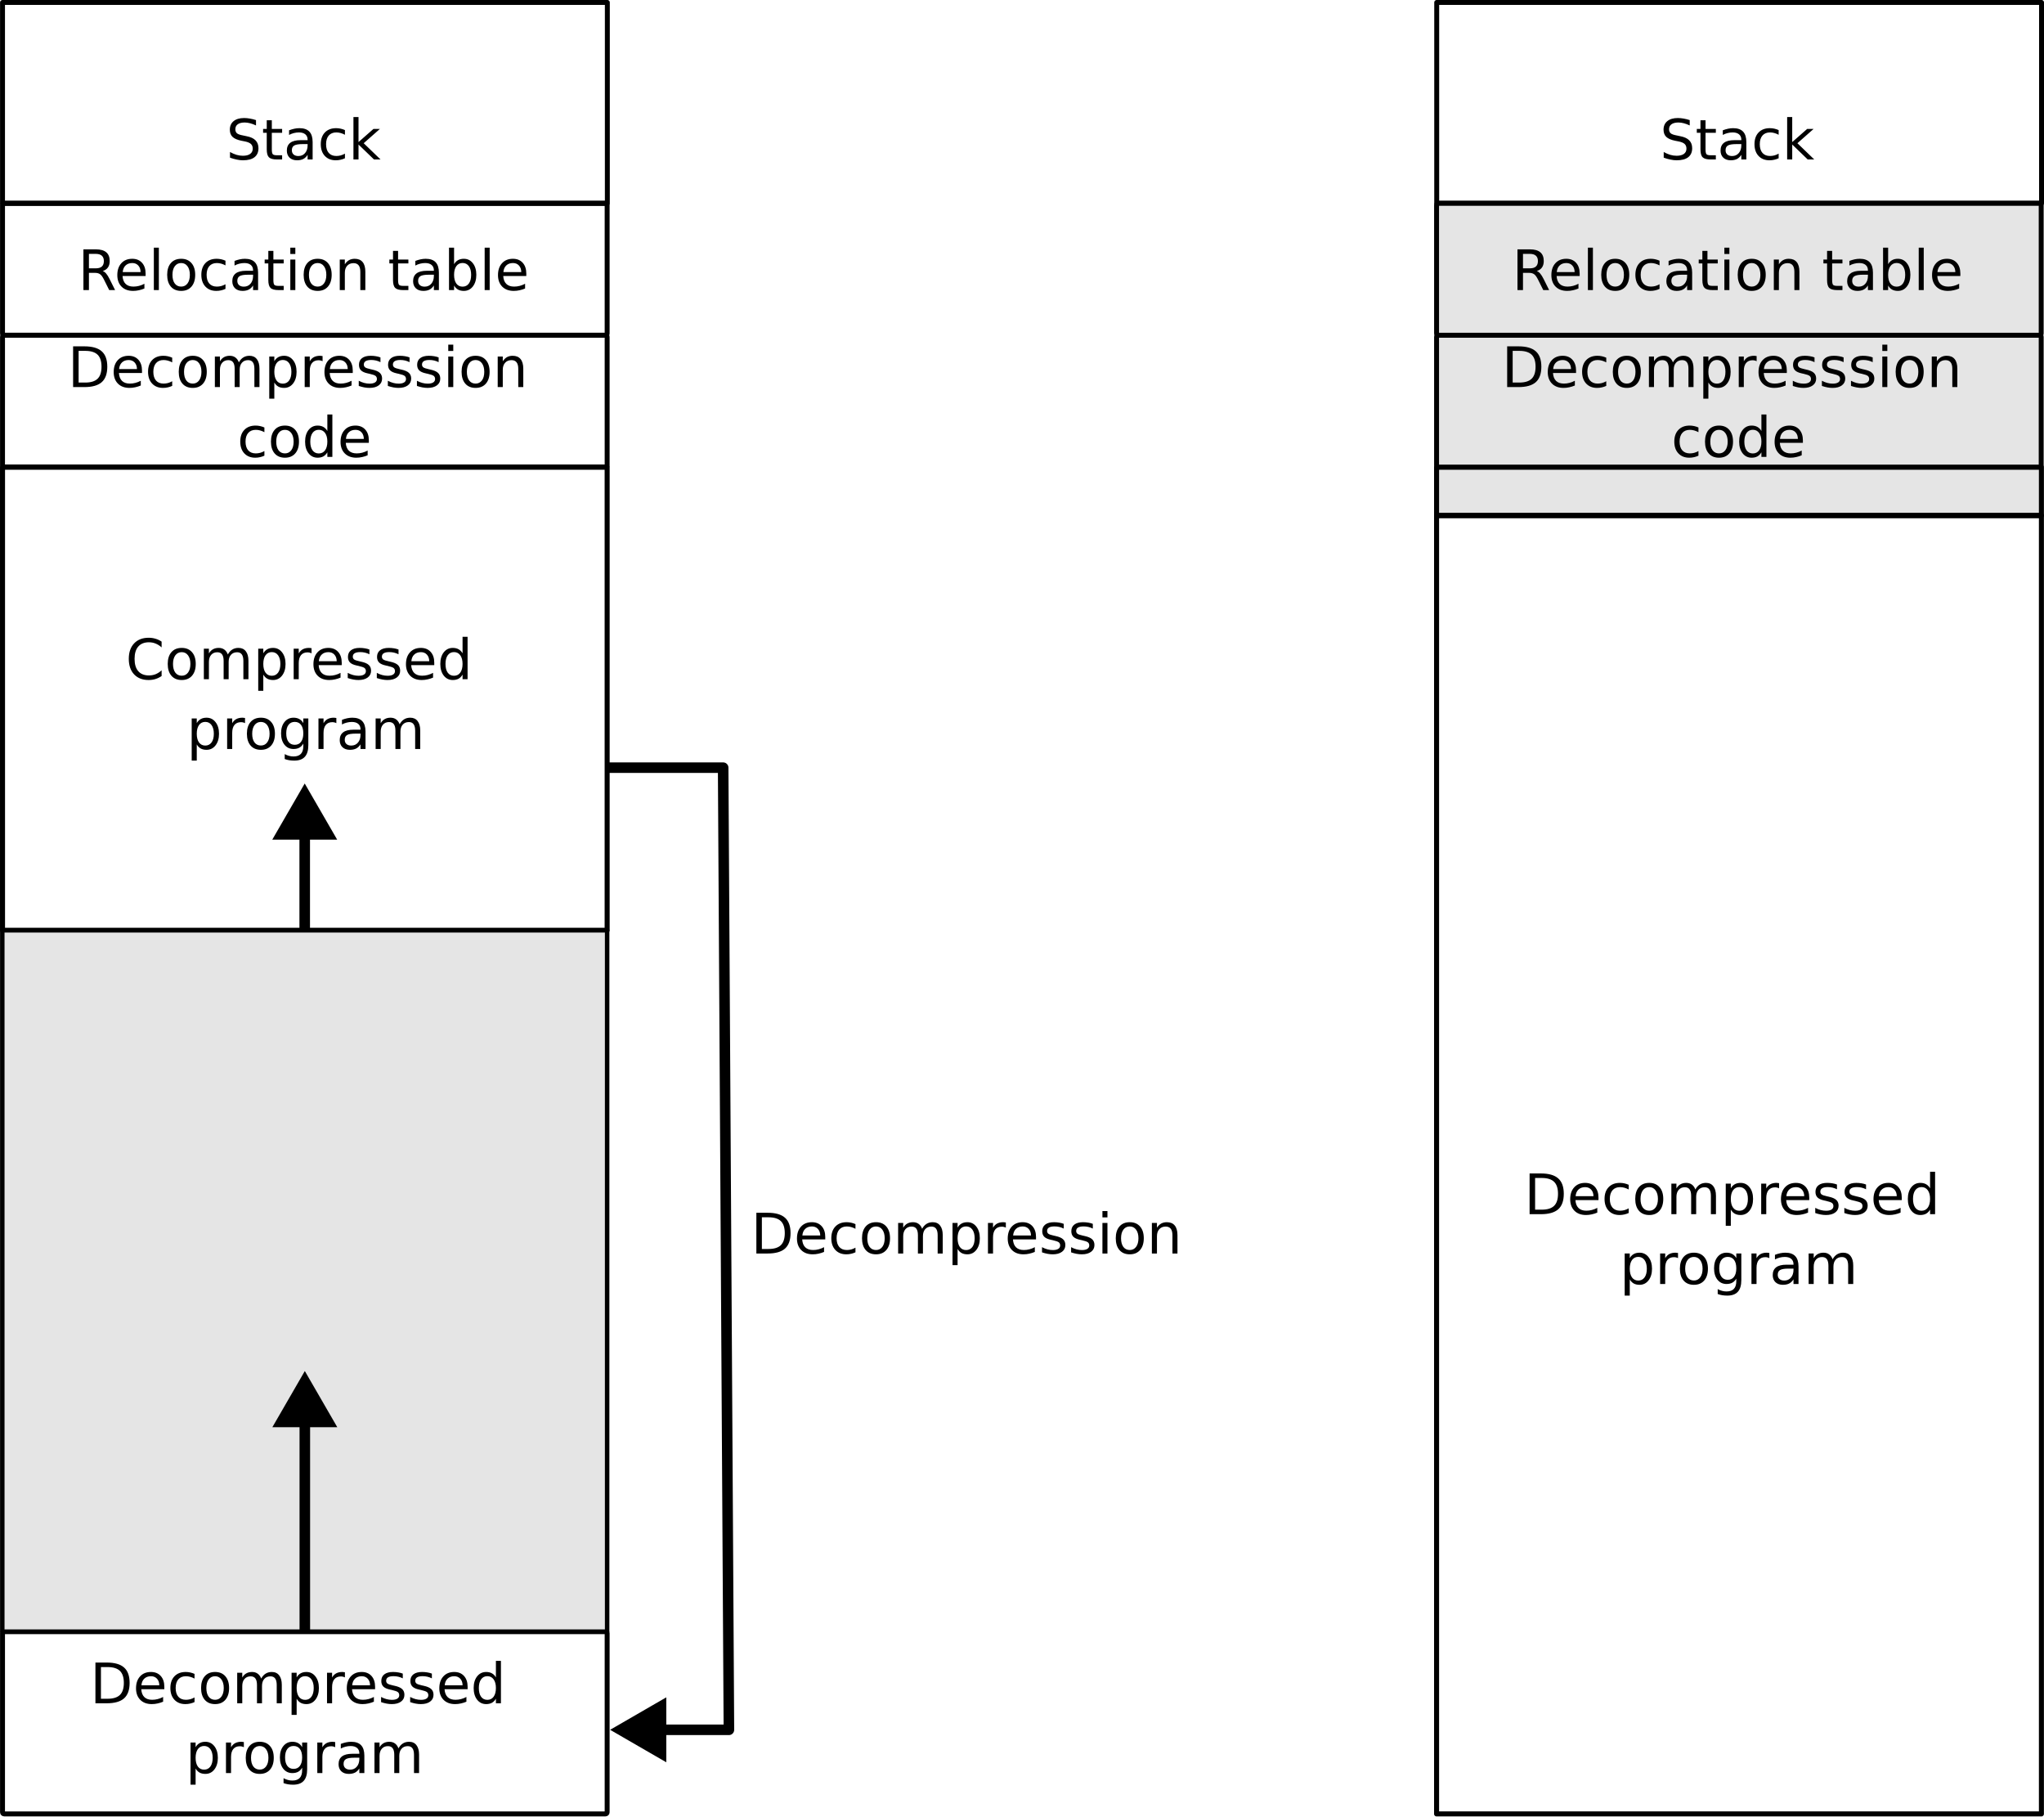
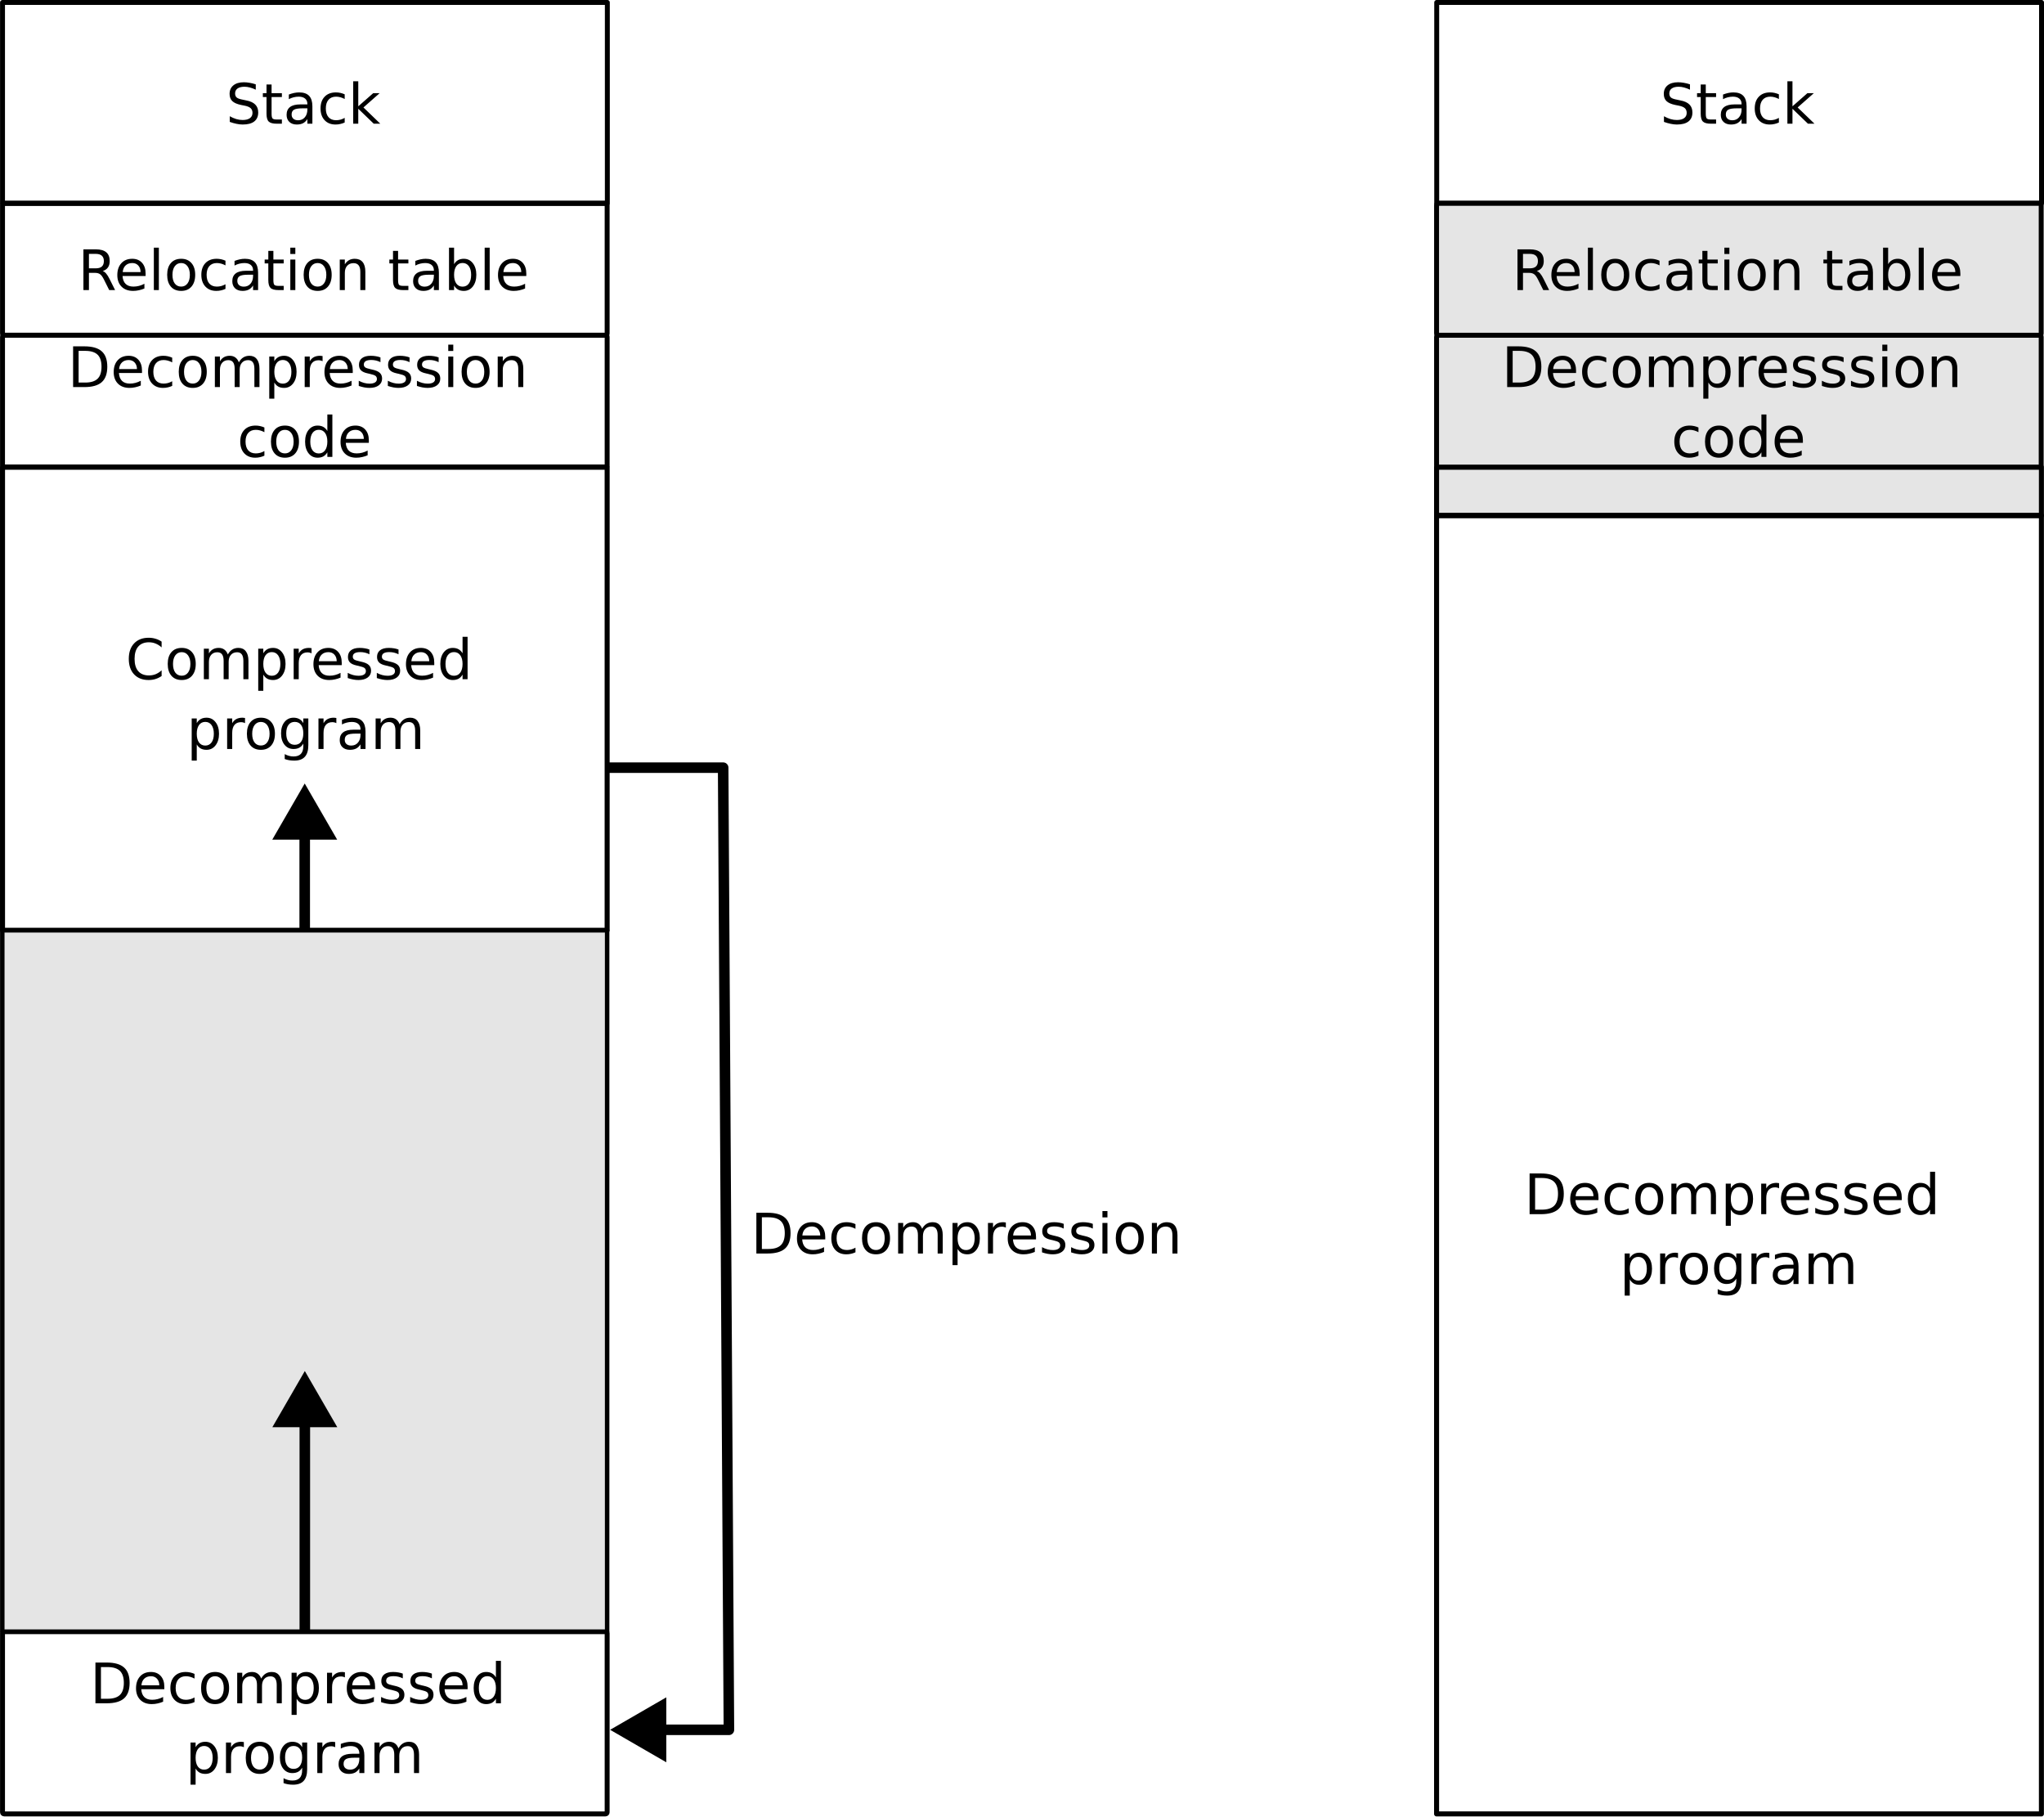
<svg xmlns="http://www.w3.org/2000/svg" width="193.726mm" height="172.129mm" viewBox="0 0 193.726 172.129" version="1.1" id="svg1">
  <defs id="defs1">
    <marker style="overflow:visible" id="Triangle-8" refX="0" refY="0" orient="auto-start-reverse" markerWidth="1" markerHeight="1" viewBox="0 0 1 1" preserveAspectRatio="xMidYMid">
      <path transform="scale(0.5)" style="fill:context-stroke;fill-rule:evenodd;stroke:context-stroke;stroke-width:1pt" d="M 5.77,0 -2.88,5 V -5 Z" id="path135-8" />
    </marker>
    <marker style="overflow:visible" id="Triangle-8-2" refX="0" refY="0" orient="auto-start-reverse" markerWidth="1" markerHeight="1" viewBox="0 0 1 1" preserveAspectRatio="xMidYMid">
      <path transform="scale(0.5)" style="fill:context-stroke;fill-rule:evenodd;stroke:context-stroke;stroke-width:1pt" d="M 5.77,0 -2.88,5 V -5 Z" id="path135-8-6" />
    </marker>
  </defs>
  <g id="layer1" transform="translate(-221.8515,-23.34277)">
    <g id="g10-6-2-4" transform="matrix(0.3307292,0,0,-0.3307292,109.088,161.7001)" />
    <g id="g10-6-2-2-8-6-5" transform="matrix(0.3307292,0,0,-0.3307292,193.916,316.2449)" />
    <g id="g10-6-0-0" transform="matrix(0.3307292,0,0,-0.3307292,325.09,174.8639)">
      <text transform="scale(1,-1)" style="font-variant:normal;font-weight:normal;line-height:0%;font-family:'Bitstream Vera Sans';-inkscape-font-specification:BitstreamVeraSans-Roman;text-align:center;writing-mode:lr-tb;text-anchor:middle;fill:#000000;fill-opacity:1;fill-rule:nonzero;stroke:none" id="text50-2-61-5" y="-110.245" x="186.134">
        <tspan id="tspan56-6-5-0" style="font-size:16px;line-height:1.25" x="186.134" y="-110.245">Decompressed</tspan>
        <tspan style="font-size:16px;line-height:1.25" x="186.134" y="-90.245" id="tspan2-94-2">program</tspan>
      </text>
    </g>
    <g id="g10-6-0-8-1" transform="matrix(0.3307292,0,0,-0.3307292,249.1356,242.5656)">
      <text transform="scale(1,-1)" style="font-variant:normal;font-weight:normal;line-height:0%;font-family:'Bitstream Vera Sans';-inkscape-font-specification:BitstreamVeraSans-Roman;text-align:center;writing-mode:lr-tb;text-anchor:middle;fill:#000000;fill-opacity:1;fill-rule:nonzero;stroke:none" id="text50-2-61-8-4" y="-174.814" x="4.799">
        <tspan id="tspan56-6-5-8-9" style="font-size:16px;line-height:1.25" x="4.799" y="-174.814">Decompressed</tspan>
        <tspan style="font-size:16px;line-height:1.25" x="4.799" y="-154.814" id="tspan2-94-6-2">program</tspan>
      </text>
    </g>
    <rect style="fill:none;stroke:#000000;stroke-width:0.467;stroke-linejoin:round;stroke-dasharray:none" id="rect2-1-7-2-0" width="57.305" height="17.274" x="222.09" y="177.96" ry="0.154" />
    <rect style="fill:none;stroke:#000000;stroke-width:0.467;stroke-linejoin:round;stroke-dasharray:none" id="rect2-1-7-3" width="57.324" height="19.034" x="222.09" y="23.576" ry="0" rx="0" />
    <rect style="fill:none;stroke:#000000;stroke-width:0.476;stroke-linejoin:round;stroke-dasharray:none" id="rect1-1-6-3" width="57.305" height="43.893" x="222.09" y="67.607" />
    <g id="g10-6-0-2" transform="matrix(0.3307292,0,0,-0.3307292,194.5656,124.1671)">
      <text transform="scale(1,-1)" style="font-variant:normal;font-weight:normal;line-height:0%;font-family:'Bitstream Vera Sans';-inkscape-font-specification:BitstreamVeraSans-Roman;text-align:center;writing-mode:lr-tb;text-anchor:middle;fill:#000000;fill-opacity:1;fill-rule:nonzero;stroke:none" id="text50-2-61-9" y="-110.245" x="170.134">
        <tspan id="tspan56-6-5-1" style="font-size:16px;line-height:1.25" x="170.134" y="-110.245">Compressed</tspan>
        <tspan style="font-size:16px;line-height:1.25" x="170.134" y="-90.245" id="tspan2-94-2-2">program</tspan>
      </text>
    </g>
    <g id="g10-6-0-2-7" transform="matrix(0.3307292,0,0,-0.3307292,266.7895,150.245)">
      <text transform="scale(1,-1)" style="font-variant:normal;font-weight:normal;line-height:0%;font-family:'Bitstream Vera Sans';-inkscape-font-specification:BitstreamVeraSans-Roman;text-align:center;writing-mode:lr-tb;text-anchor:middle;fill:#000000;fill-opacity:1;fill-rule:nonzero;stroke:none" id="text50-2-61-9-1" y="-24.542" x="141.107">
        <tspan style="font-size:16px;line-height:1.25" x="141.107" y="-24.542" id="tspan2-94-2-2-2">Decompression</tspan>
      </text>
    </g>
-     <g id="g10-6-2-2-8-0" transform="matrix(0.3307292,0,0,-0.3307292,338.0646,114.9357)">
+     <g id="g10-6-2-2-8-0" transform="matrix(0.3307292,0,0,-0.3307292,338.0415,111.5467)">
      <text transform="scale(1,-1)" style="font-variant:normal;font-weight:normal;line-height:0%;font-family:'Bitstream Vera Sans';-inkscape-font-specification:BitstreamVeraSans-Roman;text-align:center;writing-mode:lr-tb;text-anchor:middle;fill:#000000;fill-opacity:1;fill-rule:nonzero;stroke:none" id="text50-2-0-8-6-9" y="-231.249" x="-264.435">
        <tspan style="font-size:16px;line-height:1.25" x="-264.435" y="-231.249" id="tspan3-7-8-3">Stack</tspan>
      </text>
    </g>
    <rect style="fill:none;stroke:#000000;stroke-width:0.467;stroke-linejoin:round;stroke-dasharray:none" id="rect2-3-3-6" width="57.305" height="12.499" x="222.09" y="55.108" ry="0.154" />
    <rect style="fill:none;stroke:#000000;stroke-width:0.467;stroke-linejoin:round;stroke-dasharray:none" id="rect2-1-6-0" width="57.305" height="12.499" x="222.09" y="42.61" ry="0.154" />
    <g id="g10-6-2-6-6" transform="matrix(0.3307292,0,0,-0.3307292,268.3812,116.6325)">
      <text transform="scale(1,-1)" style="font-variant:normal;font-weight:normal;line-height:0%;font-family:'Bitstream Vera Sans';-inkscape-font-specification:BitstreamVeraSans-Roman;text-align:center;writing-mode:lr-tb;text-anchor:middle;fill:#000000;fill-opacity:1;fill-rule:nonzero;stroke:none" id="text50-2-0-5-2" y="-171.164" x="-53.438">
        <tspan style="font-size:16px;line-height:1.25" x="-53.438" y="-171.164" id="tspan2-3-6-6">Decompresssion</tspan>
        <tspan style="font-size:16px;line-height:1.25" x="-53.438" y="-151.164" id="tspan3-9-1">code</tspan>
      </text>
    </g>
    <g id="g10-6-2-2-3-8" transform="matrix(0.3307292,0,0,-0.3307292,338.0799,127.3131)">
      <text transform="scale(1,-1)" style="font-variant:normal;font-weight:normal;line-height:0%;font-family:'Bitstream Vera Sans';-inkscape-font-specification:BitstreamVeraSans-Roman;text-align:center;writing-mode:lr-tb;text-anchor:middle;fill:#000000;fill-opacity:1;fill-rule:nonzero;stroke:none" id="text50-2-0-8-7-7" y="-231.249" x="-264.435">
        <tspan style="font-size:16px;line-height:1.25" x="-264.435" y="-231.249" id="tspan3-7-4-9">Relocation table</tspan>
      </text>
    </g>
    <rect style="fill:#e5e5e5;fill-opacity:1;stroke:#000000;stroke-width:0.424;stroke-linejoin:round;stroke-dasharray:none" id="rect1-5-7-7-8-0" width="57.325" height="66.46" x="222.069" y="111.5" />
    <rect style="fill:none;stroke:#000000;stroke-width:0.467;stroke-linejoin:round;stroke-dasharray:none" id="rect2-1-7-3-4" width="57.324" height="19.034" x="358.02" y="23.576" ry="0" rx="0" />
    <rect style="fill:#e5e5e5;fill-opacity:1;stroke:#000000;stroke-width:0.476;stroke-linejoin:round;stroke-dasharray:none" id="rect1-1-6-3-7" width="57.325" height="4.588" x="358.007" y="67.607" />
    <path style="fill:none;fill-opacity:1;stroke:#000000;stroke-width:1;stroke-linejoin:round;stroke-dasharray:none;marker-end:url(#Triangle-8)" d="M 250.742,177.96 V 156.816" id="path7-6" />
-     <g id="g10-6-2-2-8-0-3" transform="matrix(0.3307292,0,0,-0.3307292,473.9488,114.9357)">
+     <g id="g10-6-2-2-8-0-3" transform="matrix(0.3307292,0,0,-0.3307292,473.9718,111.5467)">
      <text transform="scale(1,-1)" style="font-variant:normal;font-weight:normal;line-height:0%;font-family:'Bitstream Vera Sans';-inkscape-font-specification:BitstreamVeraSans-Roman;text-align:center;writing-mode:lr-tb;text-anchor:middle;fill:#000000;fill-opacity:1;fill-rule:nonzero;stroke:none" id="text50-2-0-8-6-9-7" y="-231.249" x="-264.435">
        <tspan style="font-size:16px;line-height:1.25" x="-264.435" y="-231.249" id="tspan3-7-8-3-4">Stack</tspan>
      </text>
    </g>
    <rect style="fill:#e5e5e5;fill-opacity:1;stroke:#000000;stroke-width:0.467;stroke-linejoin:round;stroke-dasharray:none" id="rect2-3-3-6-5" width="57.305" height="12.499" x="358.007" y="55.108" ry="0.154" />
    <rect style="fill:#e5e5e5;fill-opacity:1;stroke:#000000;stroke-width:0.467;stroke-linejoin:round;stroke-dasharray:none" id="rect2-1-6-0-2" width="57.305" height="12.499" x="358.007" y="42.61" ry="0.154" />
    <g id="g10-6-2-6-6-5" transform="matrix(0.3307292,0,0,-0.3307292,404.2981,116.6324)">
      <text transform="scale(1,-1)" style="font-variant:normal;font-weight:normal;line-height:0%;font-family:'Bitstream Vera Sans';-inkscape-font-specification:BitstreamVeraSans-Roman;text-align:center;writing-mode:lr-tb;text-anchor:middle;fill:#000000;fill-opacity:1;fill-rule:nonzero;stroke:none" id="text50-2-0-5-2-4" y="-171.164" x="-53.438">
        <tspan style="font-size:16px;line-height:1.25" x="-53.438" y="-171.164" id="tspan2-3-6-6-7">Decompresssion</tspan>
        <tspan style="font-size:16px;line-height:1.25" x="-53.438" y="-151.164" id="tspan3-9-1-4">code</tspan>
      </text>
    </g>
    <g id="g10-6-2-2-3-8-4" transform="matrix(0.3307292,0,0,-0.3307292,473.9968,127.3131)">
      <text transform="scale(1,-1)" style="font-variant:normal;font-weight:normal;line-height:0%;font-family:'Bitstream Vera Sans';-inkscape-font-specification:BitstreamVeraSans-Roman;text-align:center;writing-mode:lr-tb;text-anchor:middle;fill:#000000;fill-opacity:1;fill-rule:nonzero;stroke:none" id="text50-2-0-8-7-7-3" y="-231.249" x="-264.435">
        <tspan style="font-size:16px;line-height:1.25" x="-264.435" y="-231.249" id="tspan3-7-4-9-0">Relocation table</tspan>
      </text>
    </g>
    <rect style="fill:none;fill-opacity:1;stroke:#000000;stroke-width:0.476;stroke-linejoin:round;stroke-dasharray:none" id="rect1-5-7-7-8-0-7" width="57.325" height="123.038" x="358.007" y="72.195" />
    <path style="fill:none;fill-opacity:1;stroke:#000000;stroke-width:1;stroke-linejoin:round;stroke-dasharray:none;marker-end:url(#Triangle-8-2)" d="M 250.732,111.5 V 101.139" id="path7-6-9" />
    <path style="fill:none;stroke:#000000;stroke-width:1;stroke-linejoin:round;stroke-dasharray:none;marker-end:url(#Triangle-8-2)" d="m 279.415,96.089 h 10.976 l 0.545,91.175 h -7.708" id="path1" />
  </g>
</svg>
